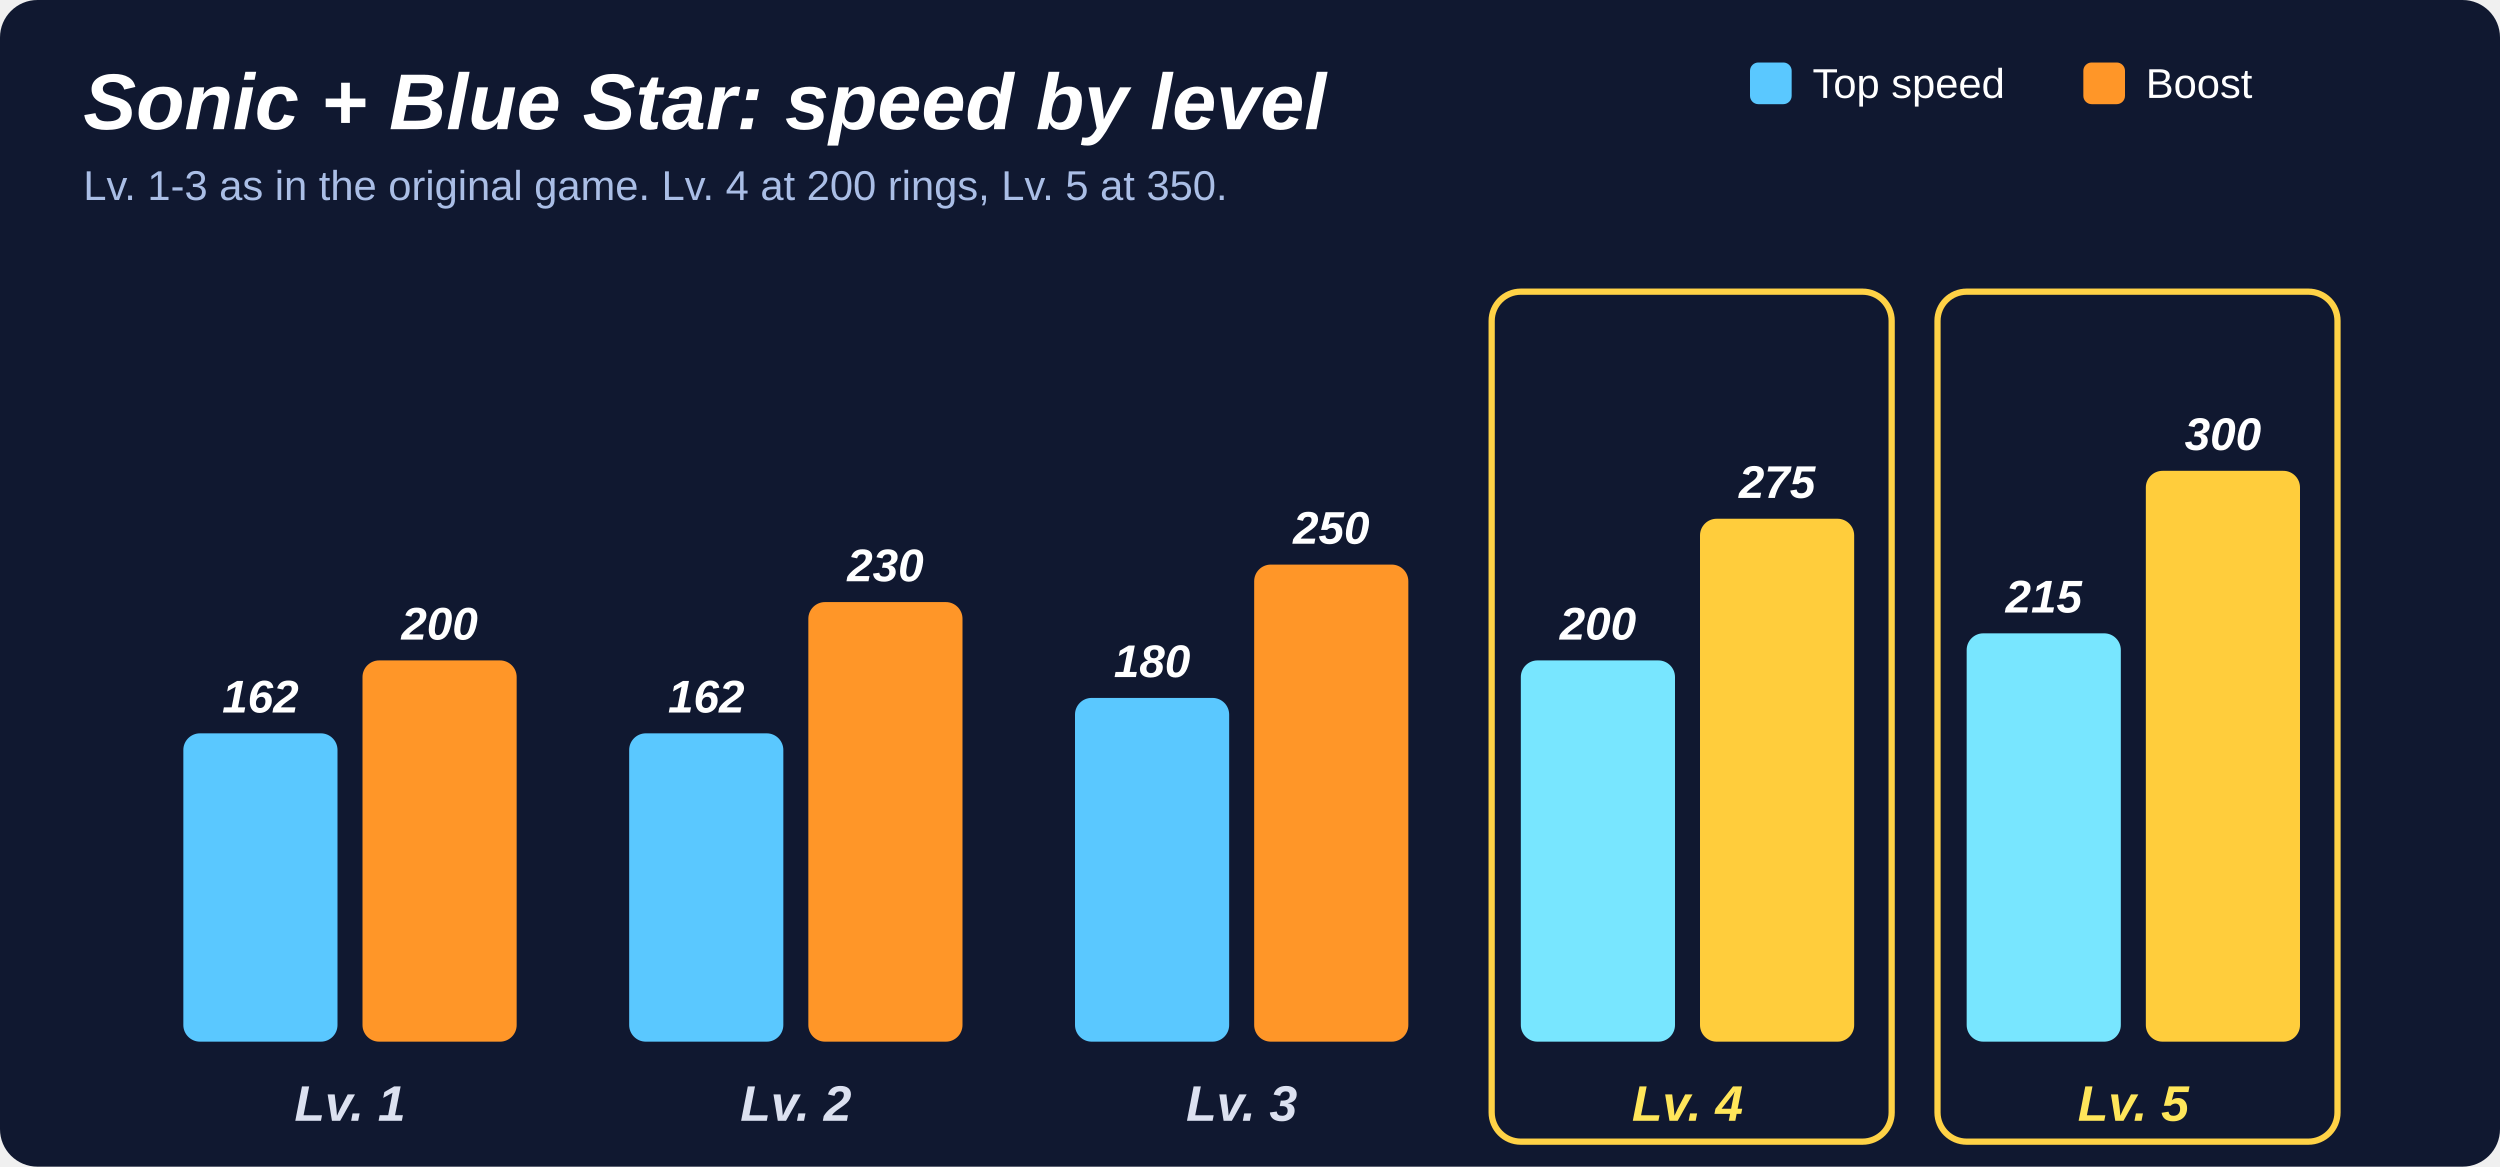
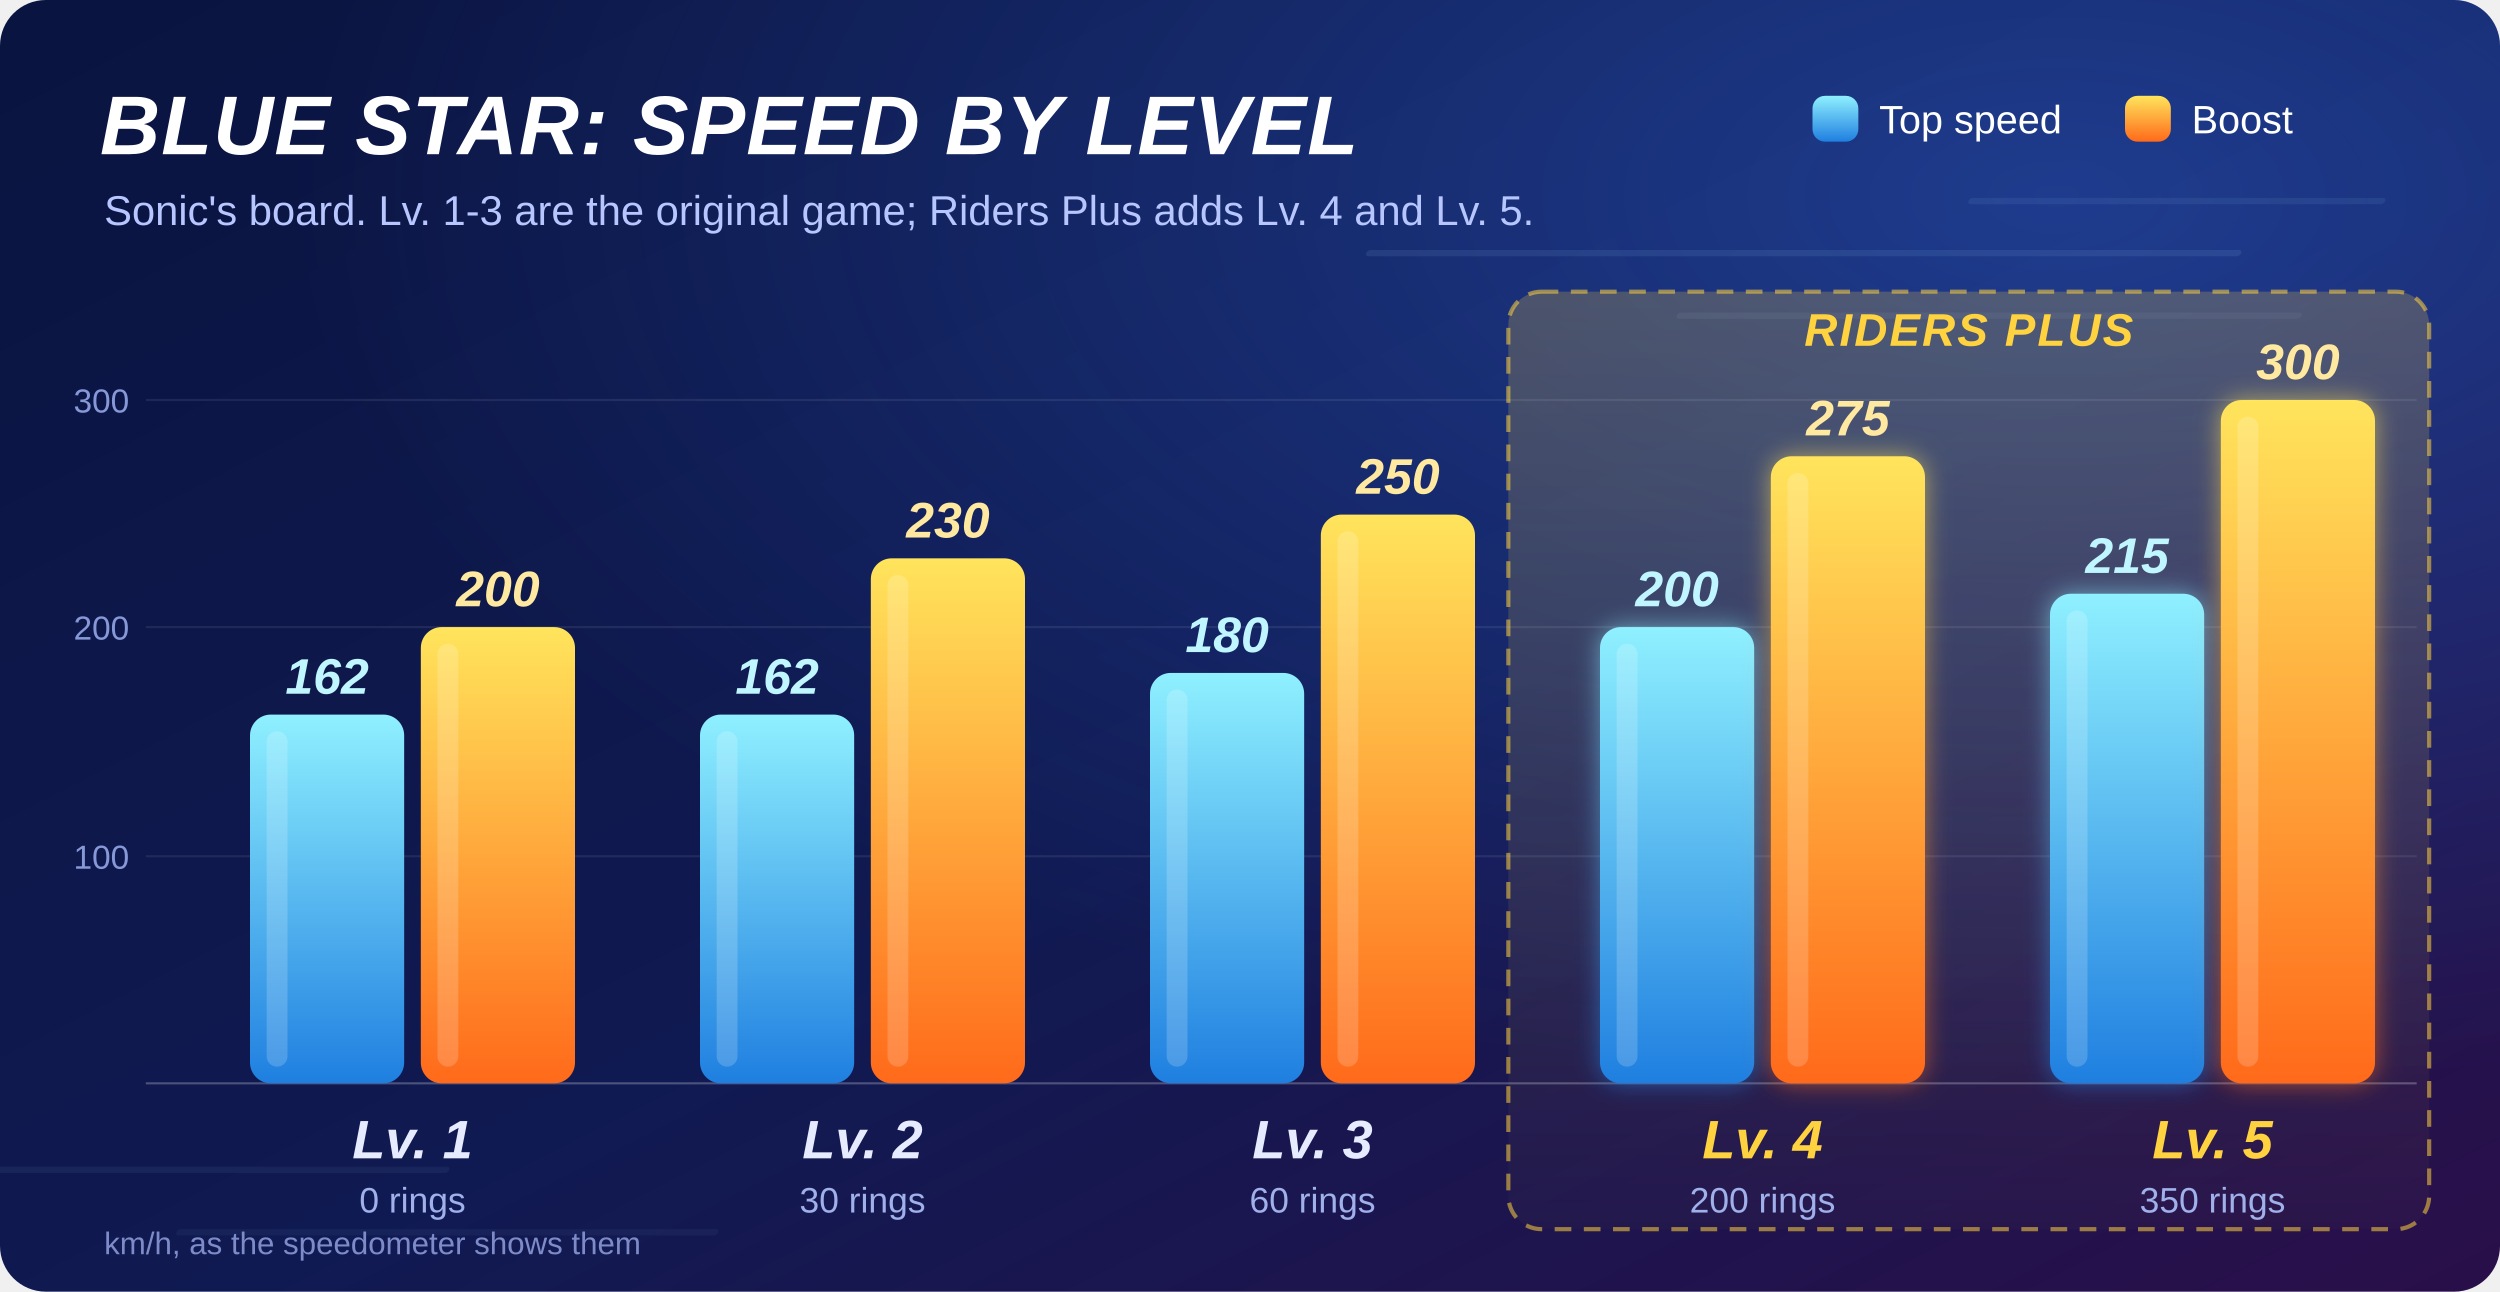
- <svg xmlns="http://www.w3.org/2000/svg" width="1200" height="560" viewBox="0 0 1200 560" font-family="Arial, Helvetica, sans-serif">
-   <rect width="1200" height="560" rx="18" fill="#101830" />
-   <text x="40" y="62" font-size="38" font-weight="bold" font-style="italic" fill="#fff">Sonic + Blue Star: speed by level</text>
-   <text x="40" y="96" font-size="20" fill="#aabee6">Lv. 1-3 as in the original game.  Lv. 4 at 200 rings, Lv. 5 at 350.</text>
-   <rect x="840" y="30" width="20" height="20" rx="4" fill="#5ac8ff" />
-   <text x="870" y="47" font-size="20" fill="#fff">Top speed</text>
-   <rect x="1000" y="30" width="20" height="20" rx="4" fill="#ff9628" />
-   <text x="1030" y="47" font-size="20" fill="#fff">Boost</text>
-   <rect x="88" y="352" width="74" height="148" rx="8" fill="#5ac8ff" />
-   <text x="125" y="342" font-size="22" font-weight="bold" font-style="italic" fill="#fff" text-anchor="middle">162</text>
-   <rect x="174" y="317" width="74" height="183" rx="8" fill="#ff9628" />
-   <text x="211" y="307" font-size="22" font-weight="bold" font-style="italic" fill="#fff" text-anchor="middle">200</text>
-   <text x="168" y="538" font-size="24" font-weight="bold" font-style="italic" fill="#dce1f0" text-anchor="middle">Lv. 1</text>
-   <rect x="302" y="352" width="74" height="148" rx="8" fill="#5ac8ff" />
-   <text x="339" y="342" font-size="22" font-weight="bold" font-style="italic" fill="#fff" text-anchor="middle">162</text>
-   <rect x="388" y="289" width="74" height="211" rx="8" fill="#ff9628" />
-   <text x="425" y="279" font-size="22" font-weight="bold" font-style="italic" fill="#fff" text-anchor="middle">230</text>
-   <text x="382" y="538" font-size="24" font-weight="bold" font-style="italic" fill="#dce1f0" text-anchor="middle">Lv. 2</text>
-   <rect x="516" y="335" width="74" height="165" rx="8" fill="#5ac8ff" />
-   <text x="553" y="325" font-size="22" font-weight="bold" font-style="italic" fill="#fff" text-anchor="middle">180</text>
-   <rect x="602" y="271" width="74" height="229" rx="8" fill="#ff9628" />
-   <text x="639" y="261" font-size="22" font-weight="bold" font-style="italic" fill="#fff" text-anchor="middle">250</text>
-   <text x="596" y="538" font-size="24" font-weight="bold" font-style="italic" fill="#dce1f0" text-anchor="middle">Lv. 3</text>
-   <rect x="716" y="140" width="192" height="408" rx="14" fill="none" stroke="#ffd246" stroke-width="3" />
-   <rect x="730" y="317" width="74" height="183" rx="8" fill="#78e6ff" />
-   <text x="767" y="307" font-size="22" font-weight="bold" font-style="italic" fill="#fff" text-anchor="middle">200</text>
-   <rect x="816" y="249" width="74" height="251" rx="8" fill="#ffcd3c" />
-   <text x="853" y="239" font-size="22" font-weight="bold" font-style="italic" fill="#fff" text-anchor="middle">275</text>
-   <text x="810" y="538" font-size="24" font-weight="bold" font-style="italic" fill="#ffe65a" text-anchor="middle">Lv. 4</text>
-   <rect x="930" y="140" width="192" height="408" rx="14" fill="none" stroke="#ffd246" stroke-width="3" />
-   <rect x="944" y="304" width="74" height="196" rx="8" fill="#78e6ff" />
-   <text x="981" y="294" font-size="22" font-weight="bold" font-style="italic" fill="#fff" text-anchor="middle">215</text>
-   <rect x="1030" y="226" width="74" height="274" rx="8" fill="#ffcd3c" />
-   <text x="1067" y="216" font-size="22" font-weight="bold" font-style="italic" fill="#fff" text-anchor="middle">300</text>
-   <text x="1024" y="538" font-size="24" font-weight="bold" font-style="italic" fill="#ffe65a" text-anchor="middle">Lv. 5</text>
+ <svg xmlns="http://www.w3.org/2000/svg" width="1200" height="620" viewBox="0 0 1200 620">
+   <defs>
+     <linearGradient id="bg" x1="0" y1="0" x2="1" y2="1">
+       <stop offset="0" stop-color="#0a1440" />
+       <stop offset="0.55" stop-color="#101a52" />
+       <stop offset="1" stop-color="#2a0f4a" />
+     </linearGradient>
+     <radialGradient id="glow" cx="0.82" cy="0.15" r="0.7">
+       <stop offset="0" stop-color="#3a7bff" stop-opacity="0.35" />
+       <stop offset="1" stop-color="#3a7bff" stop-opacity="0" />
+     </radialGradient>
+     <linearGradient id="top" x1="0" y1="0" x2="0" y2="1">
+       <stop offset="0" stop-color="#8ff0ff" />
+       <stop offset="1" stop-color="#1f7fe0" />
+     </linearGradient>
+     <linearGradient id="boost" x1="0" y1="0" x2="0" y2="1">
+       <stop offset="0" stop-color="#ffe45c" />
+       <stop offset="1" stop-color="#ff6a1a" />
+     </linearGradient>
+     <linearGradient id="plus" x1="0" y1="0" x2="0" y2="1">
+       <stop offset="0" stop-color="#ffd23f" stop-opacity="0.22" />
+       <stop offset="1" stop-color="#ffd23f" stop-opacity="0.02" />
+     </linearGradient>
+     <linearGradient id="area" x1="0" y1="0" x2="0" y2="1">
+       <stop offset="0" stop-color="#4fd8ff" stop-opacity="0.45" />
+       <stop offset="1" stop-color="#4fd8ff" stop-opacity="0" />
+     </linearGradient>
+     <filter id="soft" x="-20%" y="-20%" width="140%" height="140%">
+       <feGaussianBlur stdDeviation="6" />
+     </filter>
+   </defs>
+   <rect width="1200" height="620" rx="22" fill="url(#bg)" />
+   <rect width="1200" height="620" rx="22" fill="url(#glow)" />
+   <rect x="700" y="120" width="420" height="3" rx="1.5" fill="#9fd8ff" opacity="0.1" transform="skewX(-20)" />
+   <rect x="860" y="150" width="300" height="3" rx="1.5" fill="#9fd8ff" opacity="0.07" transform="skewX(-20)" />
+   <rect x="40" y="560" width="380" height="3" rx="1.5" fill="#9fd8ff" opacity="0.06" transform="skewX(-20)" />
+   <rect x="300" y="590" width="260" height="3" rx="1.5" fill="#9fd8ff" opacity="0.05" transform="skewX(-20)" />
+   <rect x="980" y="95" width="200" height="3" rx="1.5" fill="#9fd8ff" opacity="0.08" transform="skewX(-20)" />
+   <text x="48" y="74" font-family="'Arial Black', 'Segoe UI Black', Impact, 'Helvetica Neue', Arial, sans-serif" font-size="40" font-style="italic" font-weight="900" fill="#ffffff" letter-spacing="0.5">BLUE STAR: SPEED BY LEVEL</text>
+   <text x="50" y="108" font-family="'Segoe UI', 'Helvetica Neue', Arial, sans-serif" font-size="20" fill="#b7c6ff">Sonic's board. Lv. 1-3 are the original game; Riders Plus adds Lv. 4 and Lv. 5.</text>
+   <rect x="724" y="140" width="442" height="450" rx="16" fill="url(#plus)" stroke="#ffd23f" stroke-opacity="0.55" stroke-width="2" stroke-dasharray="8 6" />
+   <text x="945" y="166" font-family="'Arial Black', 'Segoe UI Black', Impact, 'Helvetica Neue', Arial, sans-serif" font-size="22" font-style="italic" font-weight="900" fill="#ffd23f" text-anchor="middle" letter-spacing="1">RIDERS PLUS</text>
+   <line x1="70" y1="411" x2="1160" y2="411" stroke="#ffffff" stroke-opacity="0.08" />
+   <text x="62" y="417" font-family="'Segoe UI', 'Helvetica Neue', Arial, sans-serif" font-size="16" fill="#8798d8" text-anchor="end">100</text>
+   <line x1="70" y1="301" x2="1160" y2="301" stroke="#ffffff" stroke-opacity="0.08" />
+   <text x="62" y="307" font-family="'Segoe UI', 'Helvetica Neue', Arial, sans-serif" font-size="16" fill="#8798d8" text-anchor="end">200</text>
+   <line x1="70" y1="192" x2="1160" y2="192" stroke="#ffffff" stroke-opacity="0.08" />
+   <text x="62" y="198" font-family="'Segoe UI', 'Helvetica Neue', Arial, sans-serif" font-size="16" fill="#8798d8" text-anchor="end">300</text>
+   <line x1="70" y1="520" x2="1160" y2="520" stroke="#ffffff" stroke-opacity="0.25" />
+   <rect x="120.0" y="343" width="74" height="177" rx="10" fill="url(#top)" />
+   <rect x="128.0" y="351" width="10" height="161" rx="5" fill="#ffffff" opacity="0.18" />
+   <text x="157.0" y="333" font-family="'Arial Black', 'Segoe UI Black', Impact, 'Helvetica Neue', Arial, sans-serif" font-size="24" font-style="italic" font-weight="900" fill="#bff6ff" text-anchor="middle">162</text>
+   <rect x="202.0" y="301" width="74" height="219" rx="10" fill="url(#boost)" />
+   <rect x="210.0" y="309" width="10" height="203" rx="5" fill="#ffffff" opacity="0.18" />
+   <text x="239.0" y="291" font-family="'Arial Black', 'Segoe UI Black', Impact, 'Helvetica Neue', Arial, sans-serif" font-size="24" font-style="italic" font-weight="900" fill="#ffe8a0" text-anchor="middle">200</text>
+   <text x="198.0" y="556" font-family="'Arial Black', 'Segoe UI Black', Impact, 'Helvetica Neue', Arial, sans-serif" font-size="26" font-style="italic" font-weight="900" fill="#e6ebff" text-anchor="middle">Lv. 1</text>
+   <text x="198.0" y="582" font-family="'Segoe UI', 'Helvetica Neue', Arial, sans-serif" font-size="17" fill="#9fb0ea" text-anchor="middle">0 rings</text>
+   <rect x="336.0" y="343" width="74" height="177" rx="10" fill="url(#top)" />
+   <rect x="344.0" y="351" width="10" height="161" rx="5" fill="#ffffff" opacity="0.18" />
+   <text x="373.0" y="333" font-family="'Arial Black', 'Segoe UI Black', Impact, 'Helvetica Neue', Arial, sans-serif" font-size="24" font-style="italic" font-weight="900" fill="#bff6ff" text-anchor="middle">162</text>
+   <rect x="418.0" y="268" width="74" height="252" rx="10" fill="url(#boost)" />
+   <rect x="426.0" y="276" width="10" height="236" rx="5" fill="#ffffff" opacity="0.18" />
+   <text x="455.0" y="258" font-family="'Arial Black', 'Segoe UI Black', Impact, 'Helvetica Neue', Arial, sans-serif" font-size="24" font-style="italic" font-weight="900" fill="#ffe8a0" text-anchor="middle">230</text>
+   <text x="414.0" y="556" font-family="'Arial Black', 'Segoe UI Black', Impact, 'Helvetica Neue', Arial, sans-serif" font-size="26" font-style="italic" font-weight="900" fill="#e6ebff" text-anchor="middle">Lv. 2</text>
+   <text x="414.0" y="582" font-family="'Segoe UI', 'Helvetica Neue', Arial, sans-serif" font-size="17" fill="#9fb0ea" text-anchor="middle">30 rings</text>
+   <rect x="552.0" y="323" width="74" height="197" rx="10" fill="url(#top)" />
+   <rect x="560.0" y="331" width="10" height="181" rx="5" fill="#ffffff" opacity="0.18" />
+   <text x="589.0" y="313" font-family="'Arial Black', 'Segoe UI Black', Impact, 'Helvetica Neue', Arial, sans-serif" font-size="24" font-style="italic" font-weight="900" fill="#bff6ff" text-anchor="middle">180</text>
+   <rect x="634.0" y="247" width="74" height="273" rx="10" fill="url(#boost)" />
+   <rect x="642.0" y="255" width="10" height="257" rx="5" fill="#ffffff" opacity="0.18" />
+   <text x="671.0" y="237" font-family="'Arial Black', 'Segoe UI Black', Impact, 'Helvetica Neue', Arial, sans-serif" font-size="24" font-style="italic" font-weight="900" fill="#ffe8a0" text-anchor="middle">250</text>
+   <text x="630.0" y="556" font-family="'Arial Black', 'Segoe UI Black', Impact, 'Helvetica Neue', Arial, sans-serif" font-size="26" font-style="italic" font-weight="900" fill="#e6ebff" text-anchor="middle">Lv. 3</text>
+   <text x="630.0" y="582" font-family="'Segoe UI', 'Helvetica Neue', Arial, sans-serif" font-size="17" fill="#9fb0ea" text-anchor="middle">60 rings</text>
+   <rect x="768.0" y="301" width="74" height="219" rx="10" fill="url(#top)" filter="url(#soft)" opacity="0.6" />
+   <rect x="768.0" y="301" width="74" height="219" rx="10" fill="url(#top)" />
+   <rect x="776.0" y="309" width="10" height="203" rx="5" fill="#ffffff" opacity="0.18" />
+   <text x="805.0" y="291" font-family="'Arial Black', 'Segoe UI Black', Impact, 'Helvetica Neue', Arial, sans-serif" font-size="24" font-style="italic" font-weight="900" fill="#bff6ff" text-anchor="middle">200</text>
+   <rect x="850.0" y="219" width="74" height="301" rx="10" fill="url(#boost)" filter="url(#soft)" opacity="0.6" />
+   <rect x="850.0" y="219" width="74" height="301" rx="10" fill="url(#boost)" />
+   <rect x="858.0" y="227" width="10" height="285" rx="5" fill="#ffffff" opacity="0.18" />
+   <text x="887.0" y="209" font-family="'Arial Black', 'Segoe UI Black', Impact, 'Helvetica Neue', Arial, sans-serif" font-size="24" font-style="italic" font-weight="900" fill="#ffe8a0" text-anchor="middle">275</text>
+   <text x="846.0" y="556" font-family="'Arial Black', 'Segoe UI Black', Impact, 'Helvetica Neue', Arial, sans-serif" font-size="26" font-style="italic" font-weight="900" fill="#ffd23f" text-anchor="middle">Lv. 4</text>
+   <text x="846.0" y="582" font-family="'Segoe UI', 'Helvetica Neue', Arial, sans-serif" font-size="17" fill="#9fb0ea" text-anchor="middle">200 rings</text>
+   <rect x="984.0" y="285" width="74" height="235" rx="10" fill="url(#top)" filter="url(#soft)" opacity="0.6" />
+   <rect x="984.0" y="285" width="74" height="235" rx="10" fill="url(#top)" />
+   <rect x="992.0" y="293" width="10" height="219" rx="5" fill="#ffffff" opacity="0.18" />
+   <text x="1021.0" y="275" font-family="'Arial Black', 'Segoe UI Black', Impact, 'Helvetica Neue', Arial, sans-serif" font-size="24" font-style="italic" font-weight="900" fill="#bff6ff" text-anchor="middle">215</text>
+   <rect x="1066.0" y="192" width="74" height="328" rx="10" fill="url(#boost)" filter="url(#soft)" opacity="0.6" />
+   <rect x="1066.0" y="192" width="74" height="328" rx="10" fill="url(#boost)" />
+   <rect x="1074.0" y="200" width="10" height="312" rx="5" fill="#ffffff" opacity="0.18" />
+   <text x="1103.0" y="182" font-family="'Arial Black', 'Segoe UI Black', Impact, 'Helvetica Neue', Arial, sans-serif" font-size="24" font-style="italic" font-weight="900" fill="#ffe8a0" text-anchor="middle">300</text>
+   <text x="1062.0" y="556" font-family="'Arial Black', 'Segoe UI Black', Impact, 'Helvetica Neue', Arial, sans-serif" font-size="26" font-style="italic" font-weight="900" fill="#ffd23f" text-anchor="middle">Lv. 5</text>
+   <text x="1062.0" y="582" font-family="'Segoe UI', 'Helvetica Neue', Arial, sans-serif" font-size="17" fill="#9fb0ea" text-anchor="middle">350 rings</text>
+   <rect x="870" y="46" width="22" height="22" rx="6" fill="url(#top)" />
+   <text x="902" y="64" font-family="'Segoe UI', 'Helvetica Neue', Arial, sans-serif" font-size="19" fill="#ffffff">Top speed</text>
+   <rect x="1020" y="46" width="22" height="22" rx="6" fill="url(#boost)" />
+   <text x="1052" y="64" font-family="'Segoe UI', 'Helvetica Neue', Arial, sans-serif" font-size="19" fill="#ffffff">Boost</text>
+   <text x="50" y="602" font-family="'Segoe UI', 'Helvetica Neue', Arial, sans-serif" font-size="15" fill="#7d8cc8">km/h, as the speedometer shows them</text>
</svg>
